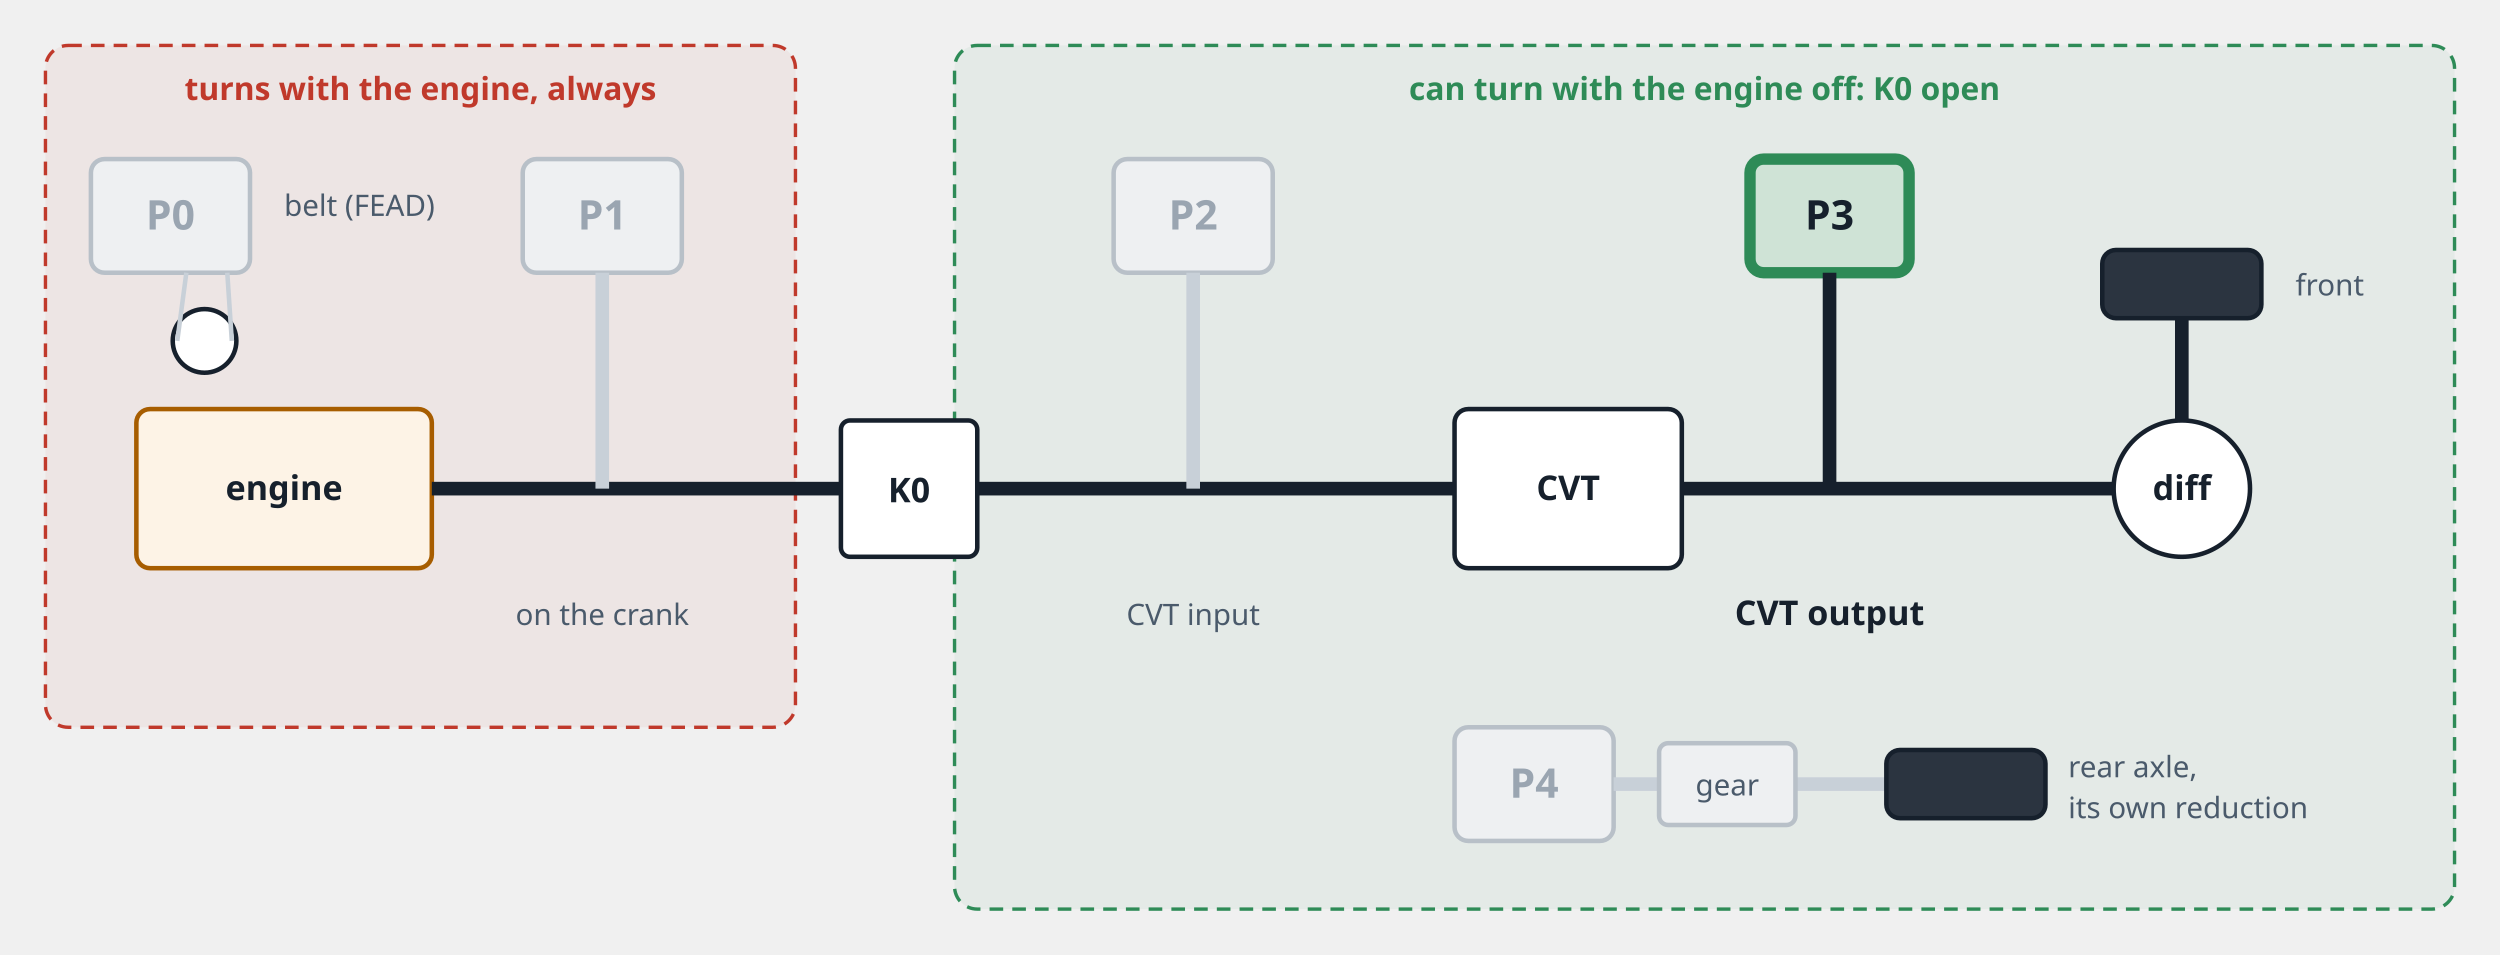
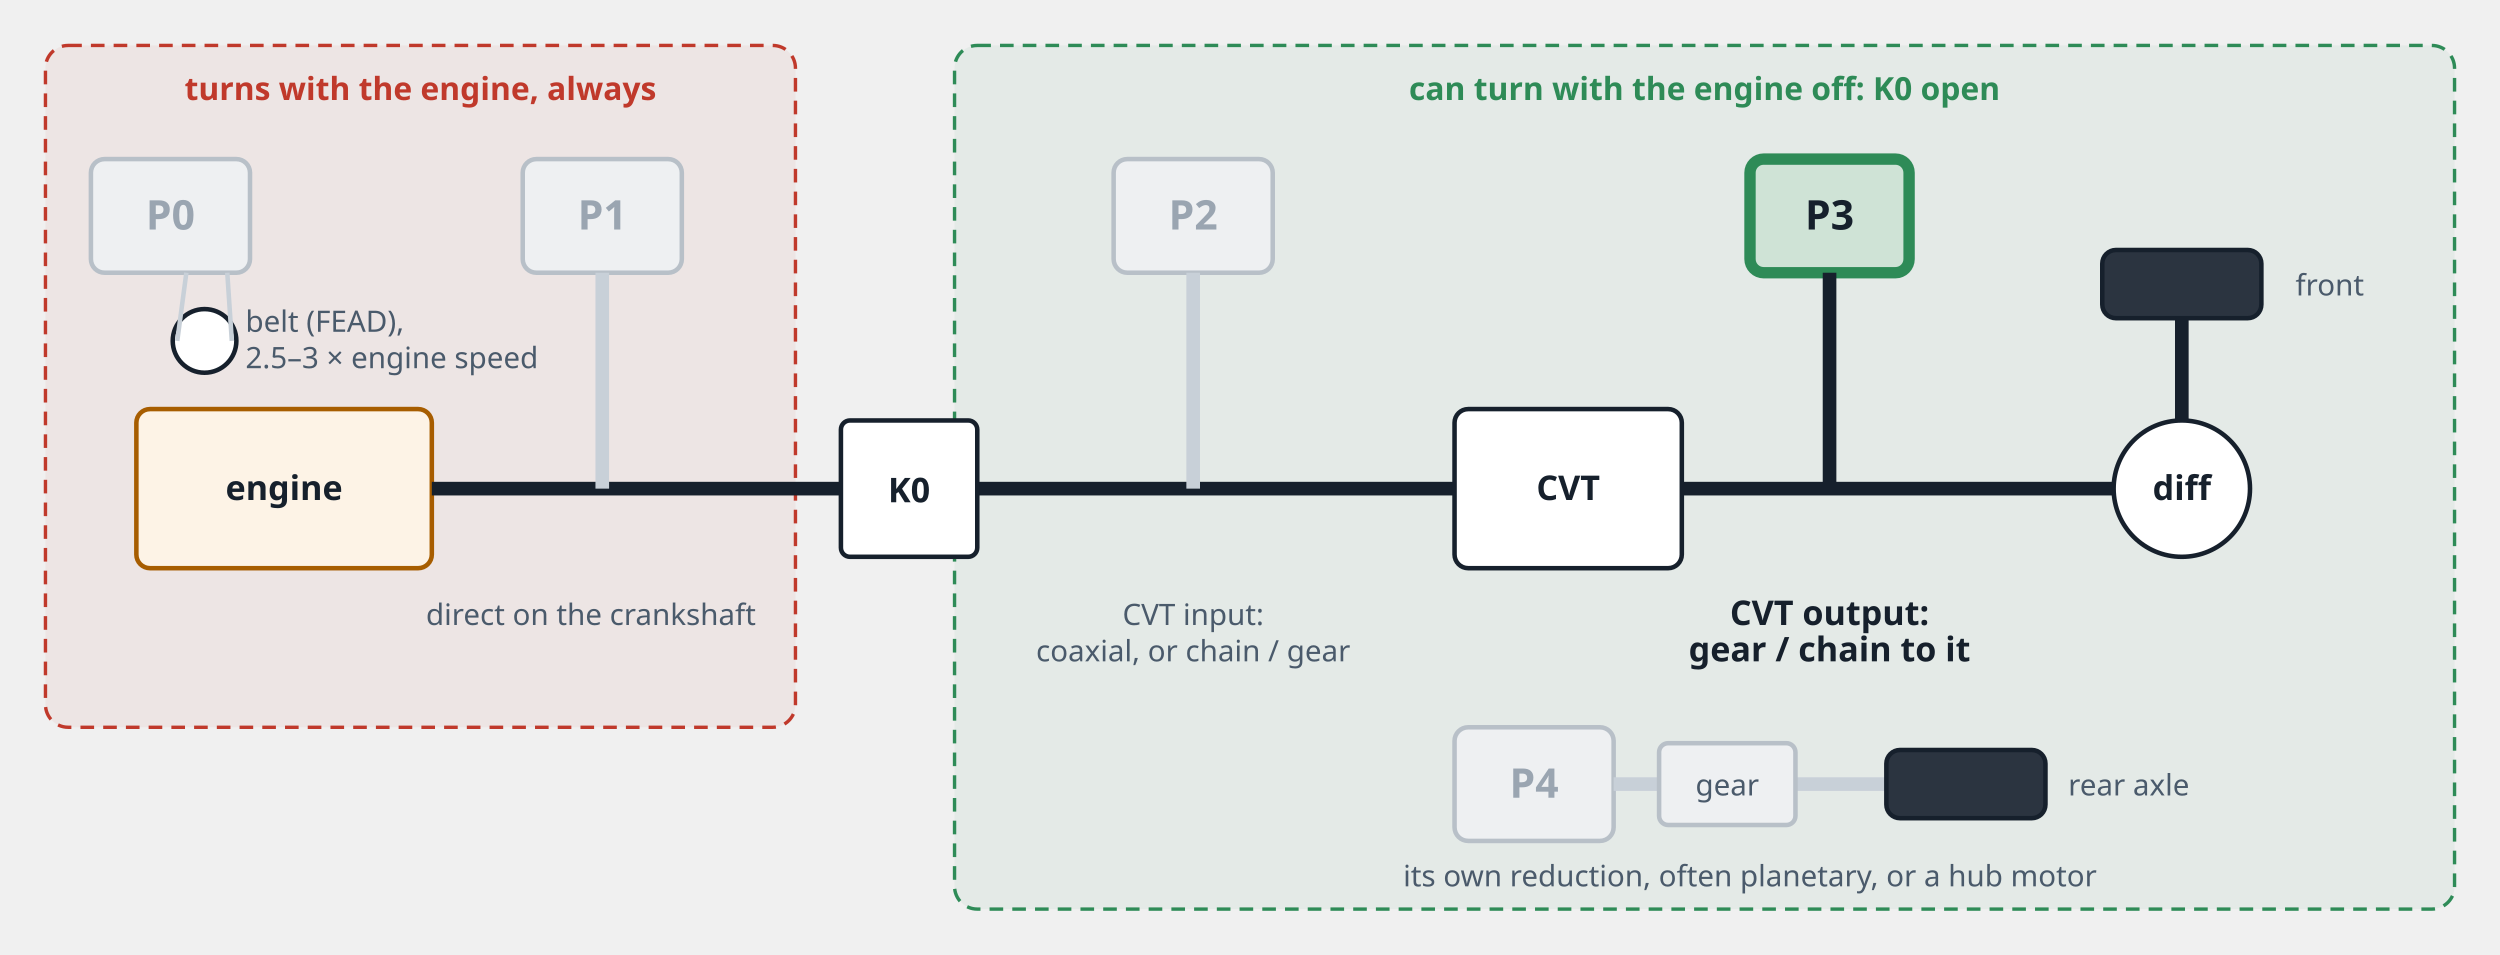
<svg xmlns="http://www.w3.org/2000/svg" viewBox="0 0 1100 420" width="1100" height="420">
  <style>
    text { font-family: sans-serif; fill: #16202c; }
    .box { fill: #fff; stroke: #16202c; stroke-width: 2; }
    .box-f { fill: #fdf3e6; stroke: #a75d00; stroke-width: 2; }
    .coupled { fill: #f6d5d3; stroke: #c0392b; stroke-width: 2; }
    .free { fill: #cfe3d6; stroke: #2e8b57; stroke-width: 2; }
    .coupled-hl { fill: #f6d5d3; stroke: #c0392b; stroke-width: 5; }
    .free-hl { fill: #cfe3d6; stroke: #2e8b57; stroke-width: 5; }
    .off { fill: #eef0f2; stroke: #b8c0c8; stroke-width: 2; }
    .shaft { stroke: #16202c; stroke-width: 6; fill: none; }
    .belt { stroke: #16202c; stroke-width: 2; fill: none; }
    .shaft-off { stroke: #c8d0d8; stroke-width: 6; fill: none; }
    .belt-off { stroke: #c8d0d8; stroke-width: 2; fill: none; }
    .wheel { fill: #2b3440; stroke: #16202c; stroke-width: 2; }
    .zone-c { fill: rgba(192, 57, 43, 0.06); stroke: #c0392b; stroke-width: 1.5; stroke-dasharray: 6 4; }
    .zone-f { fill: rgba(46, 139, 87, 0.06); stroke: #2e8b57; stroke-width: 1.5; stroke-dasharray: 6 4; }
    .b { font-size: 15px; font-weight: 600; }
    .p { font-size: 18px; font-weight: 700; }
    .p-off { font-size: 18px; font-weight: 700; fill: #9aa5b1; }
    .lbl { font-size: 13px; fill: #4a5a6b; }
    .lbl-hl { font-size: 15px; font-weight: 700; fill: #16202c; }
    .r { font-size: 14px; font-weight: 600; fill: #c0392b; }
    .g { font-size: 14px; font-weight: 600; fill: #2e8b57; }
  </style>
  <rect class="zone-c" x="20" y="20" width="330" height="300" rx="10" />
  <text x="185" y="44" text-anchor="middle" class="r">turns with the engine, always</text>
  <rect class="zone-f" x="420" y="20" width="660" height="380" rx="10" />
  <text x="750" y="44" text-anchor="middle" class="g">can turn with the engine off: K0 open</text>
  <rect class="box-f" x="60" y="180" width="130" height="70" rx="6" />
  <text x="125" y="220" text-anchor="middle" class="b">engine</text>
  <circle cx="90" cy="150" r="14" class="box" />
  <rect class="off" x="40" y="70" width="70" height="50" rx="6" />
  <text x="75" y="101" text-anchor="middle" class="p-off">P0</text>
  <path class="belt-off" d="M100 120 L102 150 M82 120 L78 150" />
-   <text x="125" y="95" class="lbl">belt (FEAD)</text>
+   <text x="108" y="146" class="lbl">belt (FEAD),</text>
+   <text x="108" y="162" class="lbl">2.5–3 × engine speed</text>
  <path class="shaft" d="M190 215 H380" />
  <rect class="off" x="230" y="70" width="70" height="50" rx="6" />
  <text x="265" y="101" text-anchor="middle" class="p-off">P1</text>
  <path class="shaft-off" d="M265 120 V215" />
-   <text x="265" y="275" text-anchor="middle" class="lbl">on the crank</text>
+   <text x="260" y="275" text-anchor="middle" class="lbl">direct on the crankshaft</text>
  <rect class="box" x="370" y="185" width="60" height="60" rx="4" />
  <text x="400" y="221" text-anchor="middle" class="b">K0</text>
  <path class="shaft" d="M430 215 H640" />
  <rect class="off" x="490" y="70" width="70" height="50" rx="6" />
  <text x="525" y="101" text-anchor="middle" class="p-off">P2</text>
  <path class="shaft-off" d="M525 120 V215" />
-   <text x="525" y="275" text-anchor="middle" class="lbl">CVT input</text>
+   <text x="525" y="275" text-anchor="middle" class="lbl">CVT input:</text>
+   <text x="525" y="291" text-anchor="middle" class="lbl">coaxial, or chain / gear</text>
  <rect class="box" x="640" y="180" width="100" height="70" rx="6" />
  <text x="690" y="220" text-anchor="middle" class="b">CVT</text>
  <path class="shaft" d="M740 215 H930" />
  <rect class="free-hl" x="770" y="70" width="70" height="50" rx="6" />
  <text x="805" y="101" text-anchor="middle" class="p">P3</text>
  <path class="shaft" d="M805 120 V215" />
-   <text x="805" y="275" text-anchor="middle" class="lbl-hl">CVT output</text>
+   <text x="805" y="275" text-anchor="middle" class="lbl-hl">CVT output:</text>
+   <text x="805" y="291" text-anchor="middle" class="lbl-hl">gear / chain to it</text>
  <circle cx="960" cy="215" r="30" class="box" />
  <text x="960" y="220" text-anchor="middle" class="b">diff</text>
  <path class="shaft" d="M960 185 V140" />
  <rect class="wheel" x="925" y="110" width="70" height="30" rx="6" />
  <text x="1010" y="130" class="lbl">front</text>
  <rect class="off" x="640" y="320" width="70" height="50" rx="6" />
  <text x="675" y="351" text-anchor="middle" class="p-off">P4</text>
  <path class="shaft-off" d="M710 345 H830" />
  <rect class="off" x="730" y="327" width="60" height="36" rx="4" />
  <text x="760" y="350" text-anchor="middle" class="lbl">gear</text>
  <rect class="wheel" x="830" y="330" width="70" height="30" rx="6" />
-   <text x="910" y="342" class="lbl">rear axle,</text>
-   <text x="910" y="360" class="lbl">its own reduction</text>
+   <text x="910" y="350" class="lbl">rear axle</text>
+   <text x="770" y="390" text-anchor="middle" class="lbl">its own reduction, often planetary, or a hub motor</text>
</svg>
